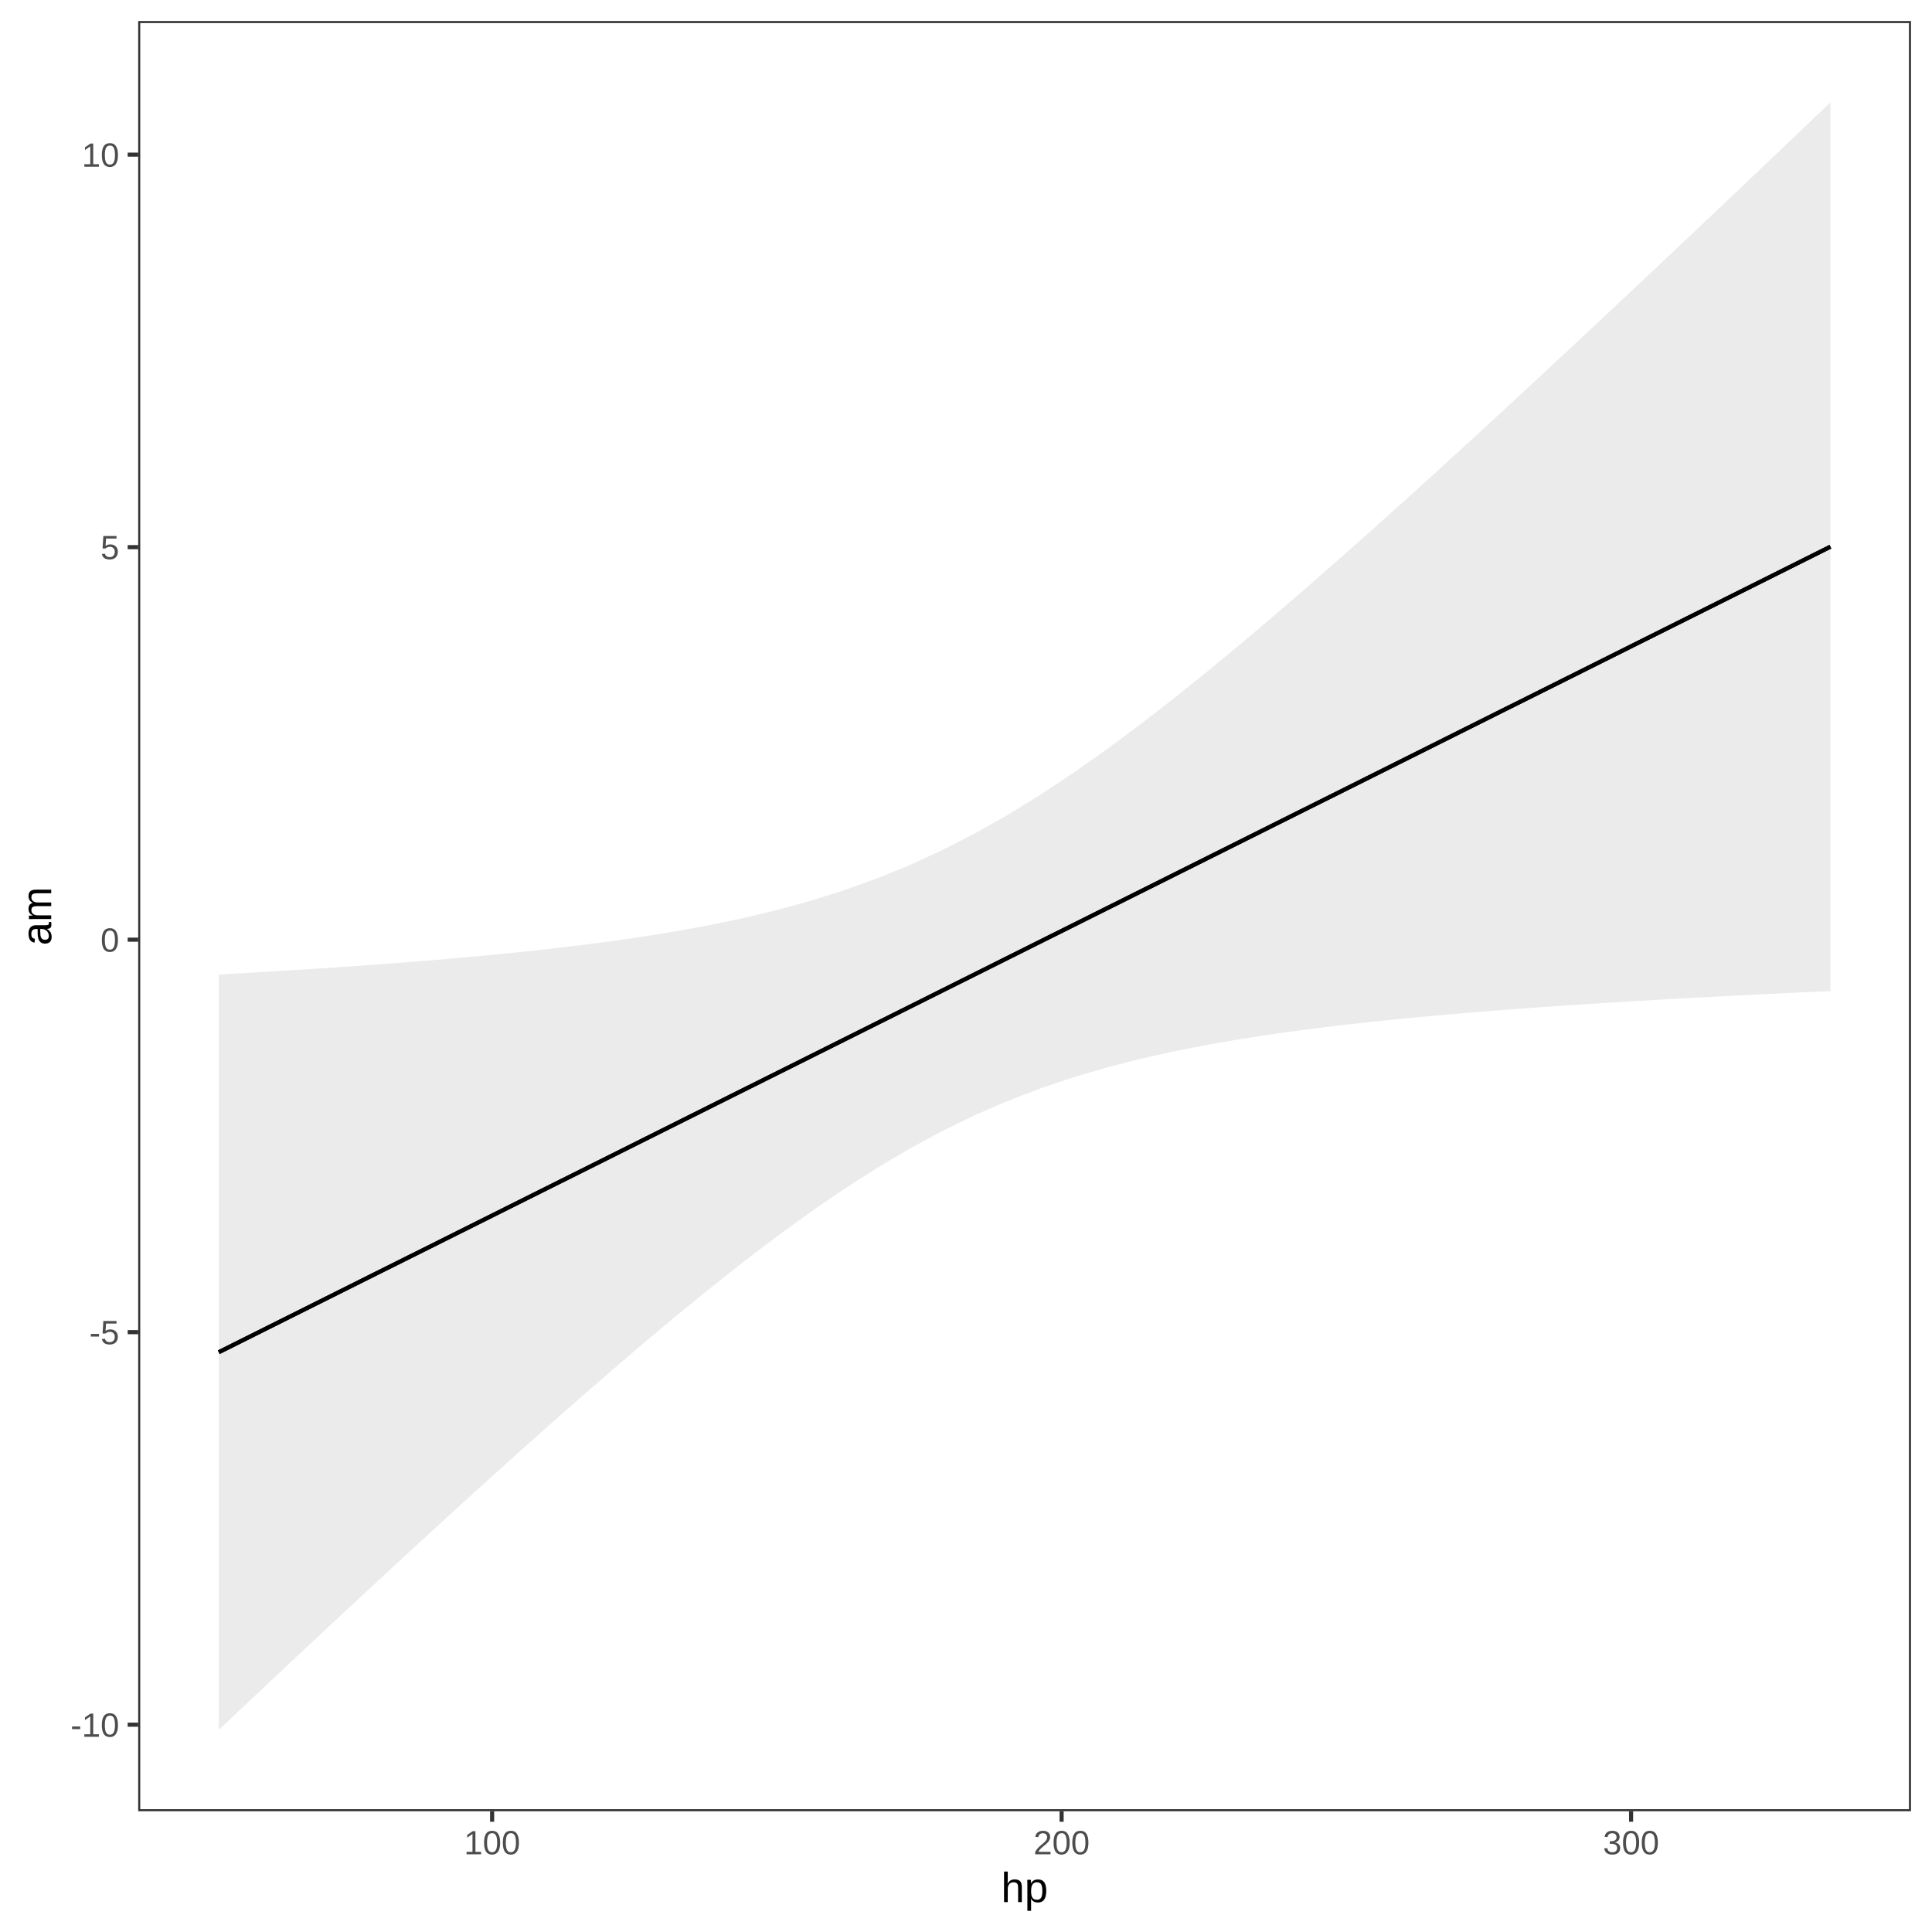
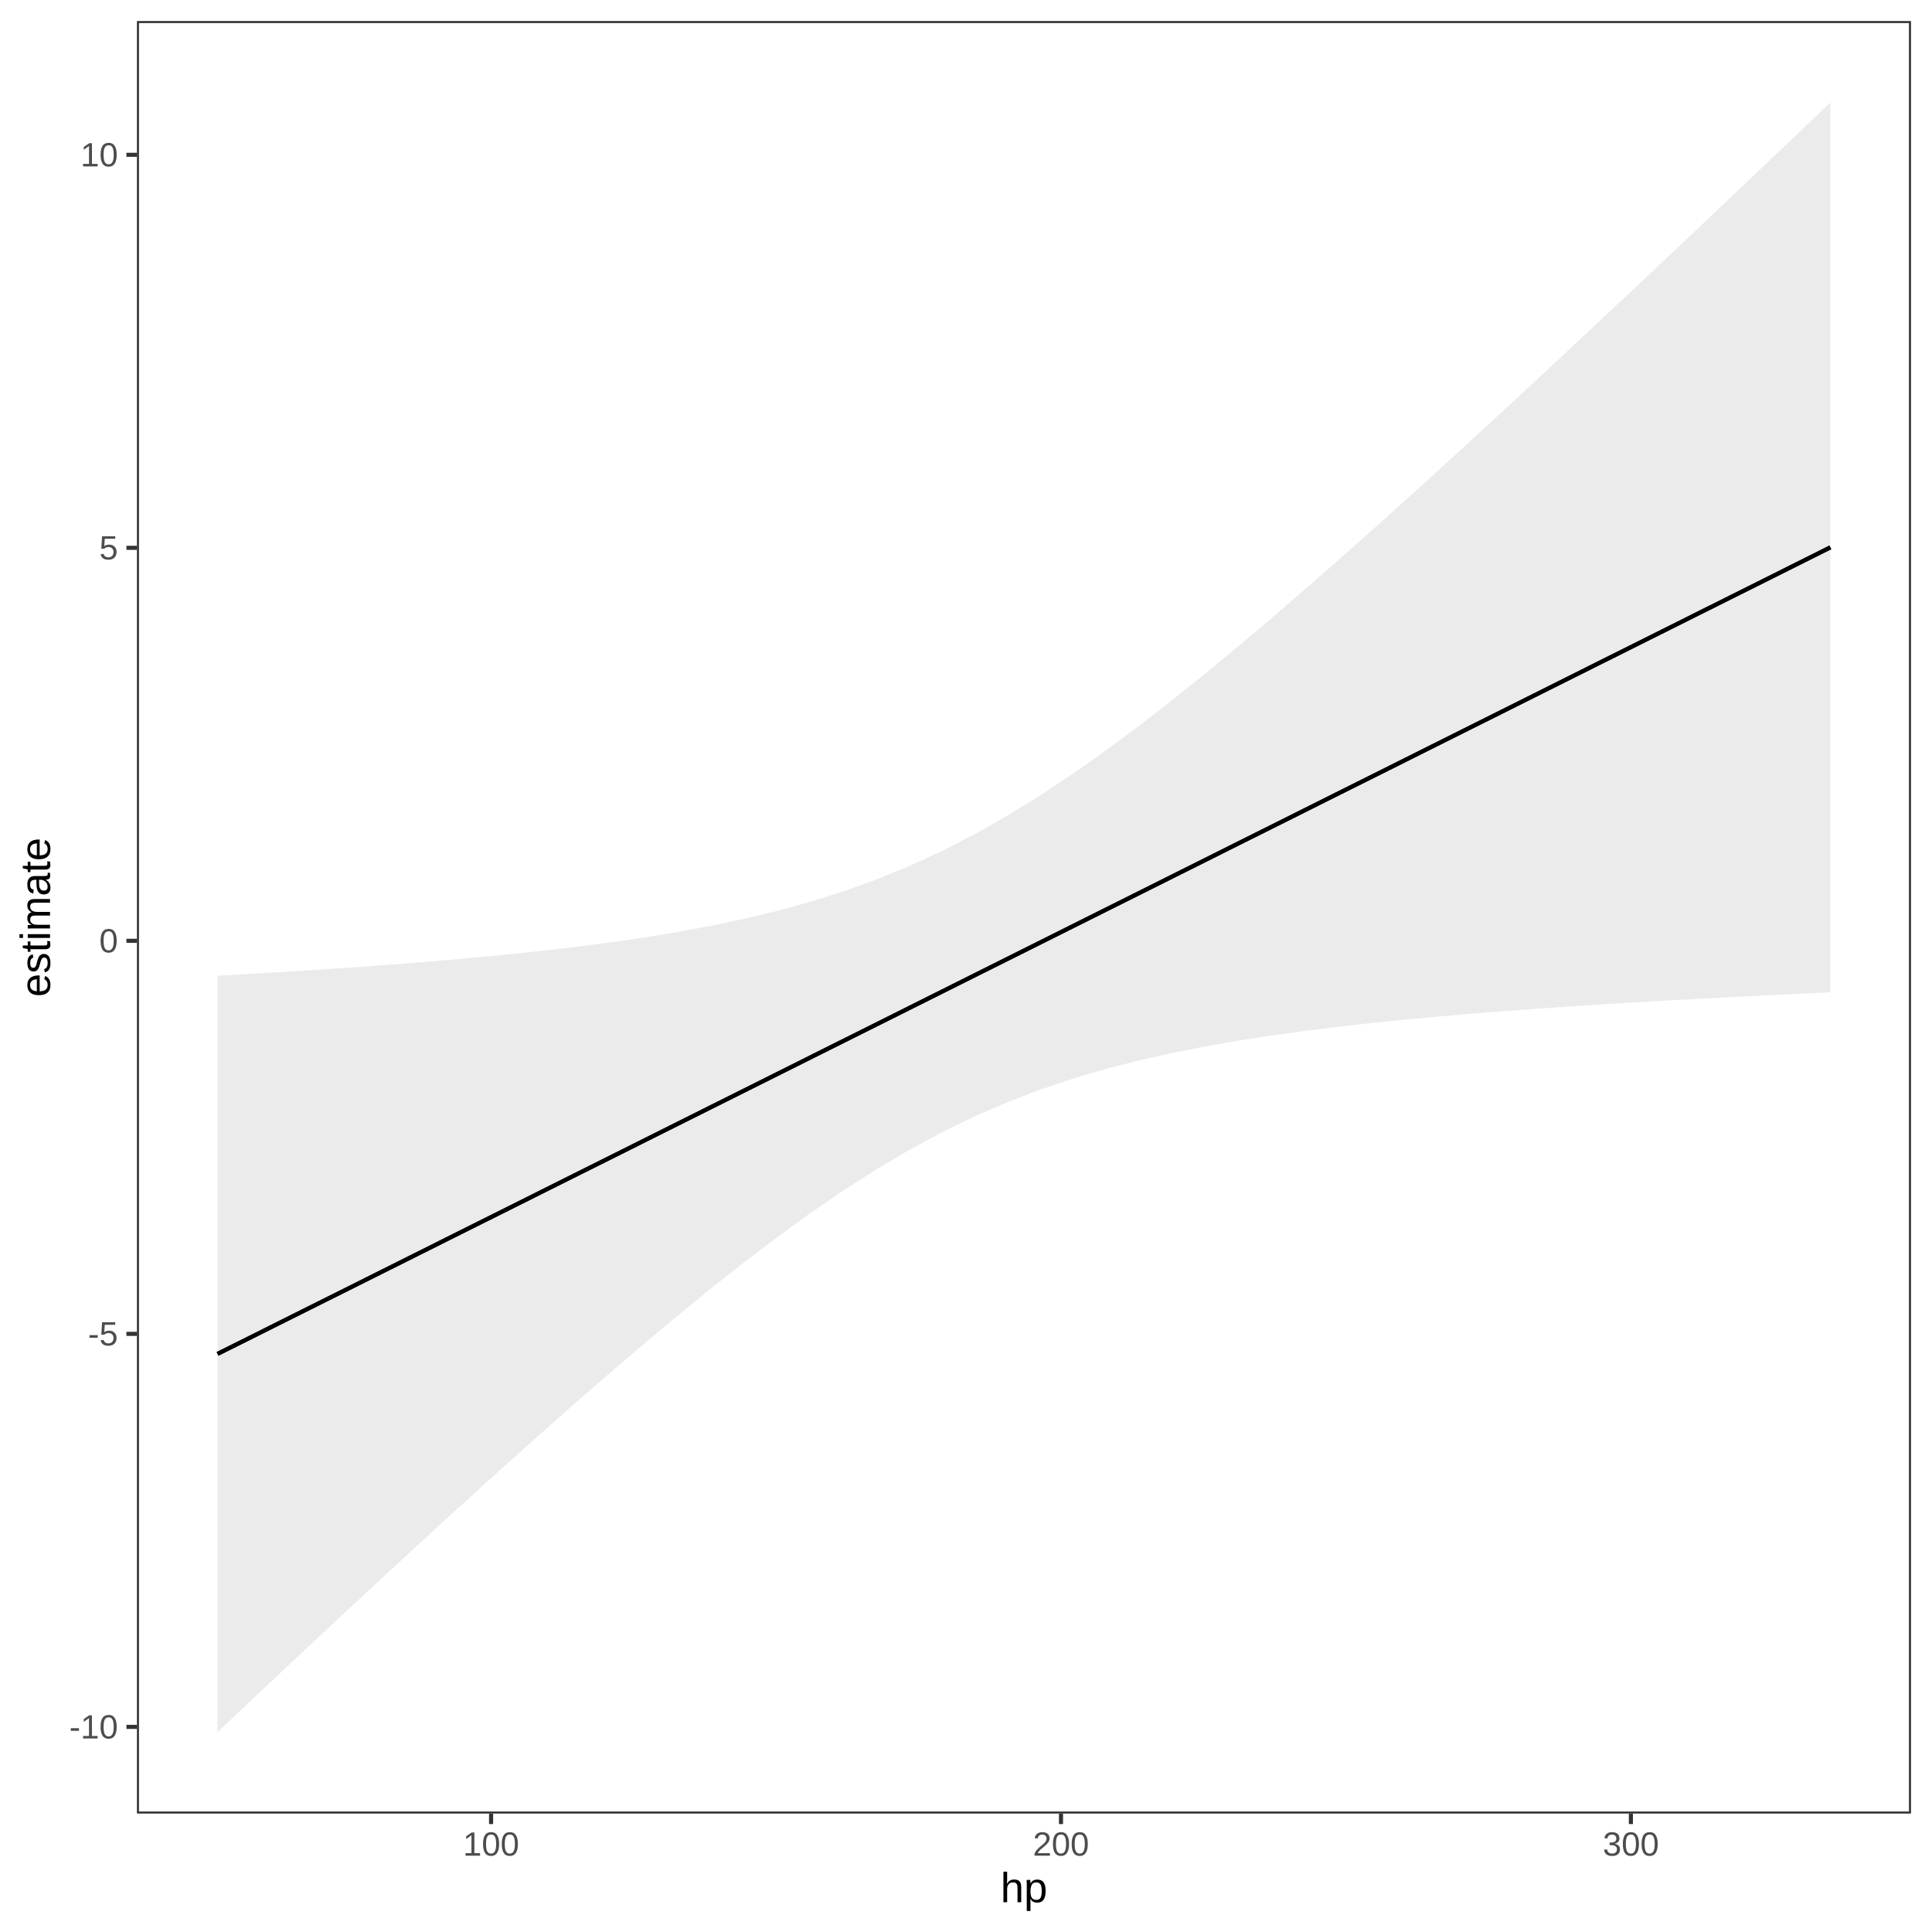
<svg xmlns="http://www.w3.org/2000/svg" width="504.00pt" height="504.00pt" viewBox="0 0 504.00 504.00">
  <g class="svglite">
    <defs>
      <style type="text/css">
    .svglite line, .svglite polyline, .svglite polygon, .svglite path, .svglite rect, .svglite circle {
      fill: none;
      stroke: #000000;
      stroke-linecap: round;
      stroke-linejoin: round;
      stroke-miterlimit: 10.00;
    }
    .svglite text {
      white-space: pre;
    }
    .svglite g.glyphgroup path {
      fill: inherit;
      stroke: none;
    }
  </style>
    </defs>
    <rect width="100%" height="100%" style="stroke: none; fill: #FFFFFF;" />
    <defs>
      <clipPath id="cpMC4wMHw1MDQuMDB8MC4wMHw1MDQuMDA=">
        <rect x="0.00" y="0.00" width="504.00" height="504.00" />
      </clipPath>
    </defs>
    <g clip-path="url(#cpMC4wMHw1MDQuMDB8MC4wMHw1MDQuMDA=)">
      <rect x="0.00" y="0.00" width="504.00" height="504.00" style="stroke-width: 1.07; stroke: #FFFFFF; fill: #FFFFFF;" />
    </g>
    <defs>
-       <clipPath id="cpMzYuMDV8NDk4LjUyfDUuNDh8NDcyLjUw">
-         <rect x="36.05" y="5.48" width="462.47" height="467.02" />
+       <clipPath id="cpMzUuNzJ8NDk4LjUyfDUuNDh8NDczLjEw">
+         <rect x="35.72" y="5.48" width="462.80" height="467.62" />
      </clipPath>
    </defs>
-     <g clip-path="url(#cpMzYuMDV8NDk4LjUyfDUuNDh8NDcyLjUw)">
-       <rect x="36.05" y="5.48" width="462.47" height="467.02" style="stroke-width: 1.07; stroke: none; fill: #FFFFFF;" />
-       <polygon points="57.07,254.22 65.65,253.73 74.23,253.22 82.81,252.68 91.39,252.10 99.97,251.49 108.55,250.83 117.13,250.12 125.71,249.35 134.29,248.51 142.87,247.59 151.45,246.58 160.03,245.46 168.61,244.20 177.19,242.79 185.77,241.20 194.35,239.40 202.93,237.33 211.51,234.98 220.09,232.28 228.67,229.20 237.25,225.71 245.83,221.76 254.41,217.36 262.99,212.50 271.57,207.21 280.16,201.51 288.74,195.45 297.32,189.08 305.90,182.43 314.48,175.55 323.06,168.47 331.64,161.22 340.22,153.83 348.80,146.32 357.38,138.71 365.96,131.01 374.54,123.24 383.12,115.40 391.70,107.51 400.28,99.56 408.86,91.58 417.44,83.56 426.02,75.51 434.60,67.43 443.18,59.33 451.76,51.20 460.34,43.05 468.92,34.89 477.50,26.71 477.50,258.54 468.92,258.93 460.34,259.34 451.76,259.77 443.18,260.22 434.60,260.69 426.02,261.19 417.44,261.72 408.86,262.27 400.28,262.87 391.70,263.50 383.12,264.19 374.54,264.93 365.96,265.73 357.38,266.61 348.80,267.57 340.22,268.64 331.64,269.82 323.06,271.15 314.48,272.65 305.90,274.34 297.32,276.27 288.74,278.47 280.16,280.99 271.57,283.87 262.99,287.16 254.41,290.87 245.83,295.05 237.25,299.68 228.67,304.76 220.09,310.26 211.51,316.14 202.93,322.36 194.35,328.87 185.77,335.64 177.19,342.63 168.61,349.79 160.03,357.12 151.45,364.57 142.87,372.13 134.29,379.79 125.71,387.53 117.13,395.33 108.55,403.20 99.97,411.12 91.39,419.08 82.81,427.08 74.23,435.12 65.65,443.18 57.07,451.28 " style="stroke-width: 0.00; stroke: none; stroke-linecap: butt; fill: #333333; fill-opacity: 0.10;" />
-       <polyline points="57.07,254.22 65.65,253.73 74.23,253.22 82.81,252.68 91.39,252.10 99.97,251.49 108.55,250.83 117.13,250.12 125.71,249.35 134.29,248.51 142.87,247.59 151.45,246.58 160.03,245.46 168.61,244.20 177.19,242.79 185.77,241.20 194.35,239.40 202.93,237.33 211.51,234.98 220.09,232.28 228.67,229.20 237.25,225.71 245.83,221.76 254.41,217.36 262.99,212.50 271.57,207.21 280.16,201.51 288.74,195.45 297.32,189.08 305.90,182.43 314.48,175.55 323.06,168.47 331.64,161.22 340.22,153.83 348.80,146.32 357.38,138.71 365.96,131.01 374.54,123.24 383.12,115.40 391.70,107.51 400.28,99.56 408.86,91.58 417.44,83.56 426.02,75.51 434.60,67.43 443.18,59.33 451.76,51.20 460.34,43.05 468.92,34.89 477.50,26.71 " style="stroke-width: 1.07; stroke: none; stroke-linecap: butt;" />
-       <polyline points="477.50,258.54 468.92,258.93 460.34,259.34 451.76,259.77 443.18,260.22 434.60,260.69 426.02,261.19 417.44,261.72 408.86,262.27 400.28,262.87 391.70,263.50 383.12,264.19 374.54,264.93 365.96,265.73 357.38,266.61 348.80,267.57 340.22,268.64 331.64,269.82 323.06,271.15 314.48,272.65 305.90,274.34 297.32,276.27 288.74,278.47 280.16,280.99 271.57,283.87 262.99,287.16 254.41,290.87 245.83,295.05 237.25,299.68 228.67,304.76 220.09,310.26 211.51,316.14 202.93,322.36 194.35,328.87 185.77,335.64 177.19,342.63 168.61,349.79 160.03,357.12 151.45,364.57 142.87,372.13 134.29,379.79 125.71,387.53 117.13,395.33 108.55,403.20 99.97,411.12 91.39,419.08 82.81,427.08 74.23,435.12 65.65,443.18 57.07,451.28 " style="stroke-width: 1.07; stroke: none; stroke-linecap: butt;" />
-       <polyline points="57.07,352.75 65.65,348.46 74.23,344.17 82.81,339.88 91.39,335.59 99.97,331.30 108.55,327.02 117.13,322.73 125.71,318.44 134.29,314.15 142.87,309.86 151.45,305.58 160.03,301.29 168.61,297.00 177.19,292.71 185.77,288.42 194.35,284.13 202.93,279.85 211.51,275.56 220.09,271.27 228.67,266.98 237.25,262.69 245.83,258.40 254.41,254.12 262.99,249.83 271.57,245.54 280.16,241.25 288.74,236.96 297.32,232.68 305.90,228.39 314.48,224.10 323.06,219.81 331.64,215.52 340.22,211.23 348.80,206.95 357.38,202.66 365.96,198.37 374.54,194.08 383.12,189.79 391.70,185.50 400.28,181.22 408.86,176.93 417.44,172.64 426.02,168.35 434.60,164.06 443.18,159.78 451.76,155.49 460.34,151.20 468.92,146.91 477.50,142.62 " style="stroke-width: 1.07; stroke-linecap: butt;" />
-       <polyline points="57.07,352.75 65.65,348.46 74.23,344.17 82.81,339.88 91.39,335.59 99.97,331.30 108.55,327.02 117.13,322.73 125.71,318.44 134.29,314.15 142.87,309.86 151.45,305.58 160.03,301.29 168.61,297.00 177.19,292.71 185.77,288.42 194.35,284.13 202.93,279.85 211.51,275.56 220.09,271.27 228.67,266.98 237.25,262.69 245.83,258.40 254.41,254.12 262.99,249.83 271.57,245.54 280.16,241.25 288.74,236.96 297.32,232.68 305.90,228.39 314.48,224.10 323.06,219.81 331.64,215.52 340.22,211.23 348.80,206.95 357.38,202.66 365.96,198.37 374.54,194.08 383.12,189.79 391.70,185.50 400.28,181.22 408.86,176.93 417.44,172.64 426.02,168.35 434.60,164.06 443.18,159.78 451.76,155.49 460.34,151.20 468.92,146.91 477.50,142.62 " style="stroke-width: 1.07; stroke-linecap: butt;" />
-       <rect x="36.05" y="5.48" width="462.47" height="467.02" style="stroke-width: 1.07; stroke: #333333;" />
+     <g clip-path="url(#cpMzUuNzJ8NDk4LjUyfDUuNDh8NDczLjEw)">
+       <rect x="35.72" y="5.48" width="462.80" height="467.62" style="stroke-width: 1.07; stroke: none; fill: #FFFFFF;" />
+       <polygon points="56.75,254.53 65.34,254.05 73.93,253.54 82.51,253.00 91.10,252.42 99.69,251.81 108.27,251.15 116.86,250.43 125.44,249.66 134.03,248.82 142.62,247.90 151.20,246.89 159.79,245.76 168.38,244.51 176.96,243.10 185.55,241.50 194.14,239.69 202.72,237.63 211.31,235.27 219.89,232.57 228.48,229.49 237.07,225.99 245.65,222.04 254.24,217.63 262.83,212.77 271.41,207.46 280.00,201.76 288.58,195.70 297.17,189.32 305.76,182.66 314.34,175.77 322.93,168.68 331.52,161.42 340.10,154.02 348.69,146.50 357.28,138.88 365.86,131.17 374.45,123.39 383.03,115.54 391.62,107.64 400.21,99.69 408.79,91.69 417.38,83.66 425.97,75.60 434.55,67.51 443.14,59.40 451.73,51.26 460.31,43.10 468.90,34.93 477.48,26.73 477.48,258.86 468.90,259.26 460.31,259.67 451.73,260.10 443.14,260.55 434.55,261.02 425.97,261.52 417.38,262.04 408.79,262.60 400.21,263.20 391.62,263.83 383.03,264.52 374.45,265.26 365.86,266.06 357.28,266.94 348.69,267.91 340.10,268.97 331.52,270.16 322.93,271.49 314.34,272.99 305.76,274.69 297.17,276.62 288.58,278.82 280.00,281.35 271.41,284.23 262.83,287.52 254.24,291.24 245.65,295.42 237.07,300.05 228.48,305.14 219.89,310.65 211.31,316.53 202.72,322.76 194.14,329.29 185.55,336.06 176.96,343.06 168.38,350.24 159.79,357.57 151.20,365.03 142.62,372.60 134.03,380.27 125.44,388.02 116.86,395.83 108.27,403.71 99.69,411.64 91.10,419.61 82.51,427.62 73.93,435.67 65.34,443.74 56.75,451.85 " style="stroke-width: 0.00; stroke: none; stroke-linecap: butt; fill: #333333; fill-opacity: 0.10;" />
+       <polyline points="56.75,254.53 65.34,254.05 73.93,253.54 82.51,253.00 91.10,252.42 99.69,251.81 108.27,251.15 116.86,250.43 125.44,249.66 134.03,248.82 142.62,247.90 151.20,246.89 159.79,245.76 168.38,244.51 176.96,243.10 185.55,241.50 194.14,239.69 202.72,237.63 211.31,235.27 219.89,232.57 228.48,229.49 237.07,225.99 245.65,222.04 254.24,217.63 262.83,212.77 271.41,207.46 280.00,201.76 288.58,195.70 297.17,189.32 305.76,182.66 314.34,175.77 322.93,168.68 331.52,161.42 340.10,154.02 348.69,146.50 357.28,138.88 365.86,131.17 374.45,123.39 383.03,115.54 391.62,107.64 400.21,99.69 408.79,91.69 417.38,83.66 425.97,75.60 434.55,67.51 443.14,59.40 451.73,51.26 460.31,43.10 468.90,34.93 477.48,26.73 " style="stroke-width: 1.07; stroke: none; stroke-linecap: butt;" />
+       <polyline points="477.48,258.86 468.90,259.26 460.31,259.67 451.73,260.10 443.14,260.55 434.55,261.02 425.97,261.52 417.38,262.04 408.79,262.60 400.21,263.20 391.62,263.83 383.03,264.52 374.45,265.26 365.86,266.06 357.28,266.94 348.69,267.91 340.10,268.97 331.52,270.16 322.93,271.49 314.34,272.99 305.76,274.69 297.17,276.62 288.58,278.82 280.00,281.35 271.41,284.23 262.83,287.52 254.24,291.24 245.65,295.42 237.07,300.05 228.48,305.14 219.89,310.65 211.31,316.53 202.72,322.76 194.14,329.29 185.55,336.06 176.96,343.06 168.38,350.24 159.79,357.57 151.20,365.03 142.62,372.60 134.03,380.27 125.44,388.02 116.86,395.83 108.27,403.71 99.69,411.64 91.10,419.61 82.51,427.62 73.93,435.67 65.34,443.74 56.75,451.85 " style="stroke-width: 1.07; stroke: none; stroke-linecap: butt;" />
+       <polyline points="56.75,353.19 65.34,348.90 73.93,344.60 82.51,340.31 91.10,336.02 99.69,331.72 108.27,327.43 116.86,323.13 125.44,318.84 134.03,314.55 142.62,310.25 151.20,305.96 159.79,301.67 168.38,297.37 176.96,293.08 185.55,288.78 194.14,284.49 202.72,280.20 211.31,275.90 219.89,271.61 228.48,267.32 237.07,263.02 245.65,258.73 254.24,254.43 262.83,250.14 271.41,245.85 280.00,241.55 288.58,237.26 297.17,232.97 305.76,228.67 314.34,224.38 322.93,220.08 331.52,215.79 340.10,211.50 348.69,207.20 357.28,202.91 365.86,198.62 374.45,194.32 383.03,190.03 391.62,185.74 400.21,181.44 408.79,177.15 417.38,172.85 425.97,168.56 434.55,164.27 443.14,159.97 451.73,155.68 460.31,151.39 468.90,147.09 477.48,142.80 " style="stroke-width: 1.07; stroke-linecap: butt;" />
+       <polyline points="56.75,353.19 65.34,348.90 73.93,344.60 82.51,340.31 91.10,336.02 99.69,331.72 108.27,327.43 116.86,323.13 125.44,318.84 134.03,314.55 142.62,310.25 151.20,305.96 159.79,301.67 168.38,297.37 176.96,293.08 185.55,288.78 194.14,284.49 202.72,280.20 211.31,275.90 219.89,271.61 228.48,267.32 237.07,263.02 245.65,258.73 254.24,254.43 262.83,250.14 271.41,245.85 280.00,241.55 288.58,237.26 297.17,232.97 305.76,228.67 314.34,224.38 322.93,220.08 331.52,215.79 340.10,211.50 348.69,207.20 357.28,202.91 365.86,198.62 374.45,194.32 383.03,190.03 391.62,185.74 400.21,181.44 408.79,177.15 417.38,172.85 425.97,168.56 434.55,164.27 443.14,159.97 451.73,155.68 460.31,151.39 468.90,147.09 477.48,142.80 " style="stroke-width: 1.07; stroke-linecap: butt;" />
+       <rect x="35.72" y="5.48" width="462.80" height="467.62" style="stroke-width: 1.07; stroke: #333333;" />
    </g>
    <g clip-path="url(#cpMC4wMHw1MDQuMDB8MC4wMHw1MDQuMDA=)">
-       <text x="31.12" y="453.07" text-anchor="end" style="font-size: 8.80px;fill: #4D4D4D; font-family: &quot;Arial&quot;;" textLength="12.70px" lengthAdjust="spacingAndGlyphs">-10</text>
-       <text x="31.12" y="350.67" text-anchor="end" style="font-size: 8.80px;fill: #4D4D4D; font-family: &quot;Arial&quot;;" textLength="7.81px" lengthAdjust="spacingAndGlyphs">-5</text>
-       <text x="31.12" y="248.28" text-anchor="end" style="font-size: 8.80px;fill: #4D4D4D; font-family: &quot;Arial&quot;;" textLength="4.89px" lengthAdjust="spacingAndGlyphs">0</text>
-       <text x="31.12" y="145.88" text-anchor="end" style="font-size: 8.80px;fill: #4D4D4D; font-family: &quot;Arial&quot;;" textLength="4.89px" lengthAdjust="spacingAndGlyphs">5</text>
-       <text x="31.12" y="43.49" text-anchor="end" style="font-size: 8.80px;fill: #4D4D4D; font-family: &quot;Arial&quot;;" textLength="9.78px" lengthAdjust="spacingAndGlyphs">10</text>
-       <polyline points="33.31,449.92 36.05,449.92 " style="stroke-width: 1.07; stroke: #333333; stroke-linecap: butt;" />
-       <polyline points="33.31,347.52 36.05,347.52 " style="stroke-width: 1.07; stroke: #333333; stroke-linecap: butt;" />
-       <polyline points="33.31,245.13 36.05,245.13 " style="stroke-width: 1.07; stroke: #333333; stroke-linecap: butt;" />
-       <polyline points="33.31,142.73 36.05,142.73 " style="stroke-width: 1.07; stroke: #333333; stroke-linecap: butt;" />
-       <polyline points="33.31,40.34 36.05,40.34 " style="stroke-width: 1.07; stroke: #333333; stroke-linecap: butt;" />
-       <polyline points="128.38,475.24 128.38,472.50 " style="stroke-width: 1.07; stroke: #333333; stroke-linecap: butt;" />
-       <polyline points="276.94,475.24 276.94,472.50 " style="stroke-width: 1.07; stroke: #333333; stroke-linecap: butt;" />
-       <polyline points="425.50,475.24 425.50,472.50 " style="stroke-width: 1.07; stroke: #333333; stroke-linecap: butt;" />
-       <text x="128.38" y="483.74" text-anchor="middle" style="font-size: 8.80px;fill: #4D4D4D; font-family: &quot;Arial&quot;;" textLength="14.67px" lengthAdjust="spacingAndGlyphs">100</text>
-       <text x="276.94" y="483.74" text-anchor="middle" style="font-size: 8.80px;fill: #4D4D4D; font-family: &quot;Arial&quot;;" textLength="14.67px" lengthAdjust="spacingAndGlyphs">200</text>
-       <text x="425.50" y="483.74" text-anchor="middle" style="font-size: 8.80px;fill: #4D4D4D; font-family: &quot;Arial&quot;;" textLength="14.67px" lengthAdjust="spacingAndGlyphs">300</text>
-       <text x="267.28" y="496.20" text-anchor="middle" style="font-size: 11.00px; font-family: &quot;Arial&quot;;" textLength="12.25px" lengthAdjust="spacingAndGlyphs">hp</text>
-       <text transform="translate(13.36,238.99) rotate(-90)" text-anchor="middle" style="font-size: 11.00px; font-family: &quot;Arial&quot;;" textLength="15.28px" lengthAdjust="spacingAndGlyphs">am</text>
+       <text x="30.79" y="453.52" text-anchor="end" style="font-size: 8.80px;fill: #4D4D4D; font-family: &quot;Arimo&quot;;" textLength="12.70px" lengthAdjust="spacingAndGlyphs">-10</text>
+       <text x="30.79" y="350.99" text-anchor="end" style="font-size: 8.80px;fill: #4D4D4D; font-family: &quot;Arimo&quot;;" textLength="7.81px" lengthAdjust="spacingAndGlyphs">-5</text>
+       <text x="30.79" y="248.46" text-anchor="end" style="font-size: 8.80px;fill: #4D4D4D; font-family: &quot;Arimo&quot;;" textLength="4.89px" lengthAdjust="spacingAndGlyphs">0</text>
+       <text x="30.79" y="145.94" text-anchor="end" style="font-size: 8.80px;fill: #4D4D4D; font-family: &quot;Arimo&quot;;" textLength="4.89px" lengthAdjust="spacingAndGlyphs">5</text>
+       <text x="30.79" y="43.41" text-anchor="end" style="font-size: 8.80px;fill: #4D4D4D; font-family: &quot;Arimo&quot;;" textLength="9.78px" lengthAdjust="spacingAndGlyphs">10</text>
+       <polyline points="32.98,450.49 35.72,450.49 " style="stroke-width: 1.07; stroke: #333333; stroke-linecap: butt;" />
+       <polyline points="32.98,347.96 35.72,347.96 " style="stroke-width: 1.07; stroke: #333333; stroke-linecap: butt;" />
+       <polyline points="32.98,245.43 35.72,245.43 " style="stroke-width: 1.07; stroke: #333333; stroke-linecap: butt;" />
+       <polyline points="32.98,142.91 35.72,142.91 " style="stroke-width: 1.07; stroke: #333333; stroke-linecap: butt;" />
+       <polyline points="32.98,40.38 35.72,40.38 " style="stroke-width: 1.07; stroke: #333333; stroke-linecap: butt;" />
+       <polyline points="128.11,475.84 128.11,473.10 " style="stroke-width: 1.07; stroke: #333333; stroke-linecap: butt;" />
+       <polyline points="276.78,475.84 276.78,473.10 " style="stroke-width: 1.07; stroke: #333333; stroke-linecap: butt;" />
+       <polyline points="425.45,475.84 425.45,473.10 " style="stroke-width: 1.07; stroke: #333333; stroke-linecap: butt;" />
+       <text x="128.11" y="484.09" text-anchor="middle" style="font-size: 8.80px;fill: #4D4D4D; font-family: &quot;Arimo&quot;;" textLength="14.67px" lengthAdjust="spacingAndGlyphs">100</text>
+       <text x="276.78" y="484.09" text-anchor="middle" style="font-size: 8.80px;fill: #4D4D4D; font-family: &quot;Arimo&quot;;" textLength="14.67px" lengthAdjust="spacingAndGlyphs">200</text>
+       <text x="425.45" y="484.09" text-anchor="middle" style="font-size: 8.80px;fill: #4D4D4D; font-family: &quot;Arimo&quot;;" textLength="14.67px" lengthAdjust="spacingAndGlyphs">300</text>
+       <text x="267.12" y="496.23" text-anchor="middle" style="font-size: 11.00px; font-family: &quot;Arimo&quot;;" textLength="12.25px" lengthAdjust="spacingAndGlyphs">hp</text>
+       <text transform="translate(13.05,239.29) rotate(-90)" text-anchor="middle" style="font-size: 11.00px; font-family: &quot;Arimo&quot;;" textLength="41.59px" lengthAdjust="spacingAndGlyphs">estimate</text>
    </g>
  </g>
</svg>
